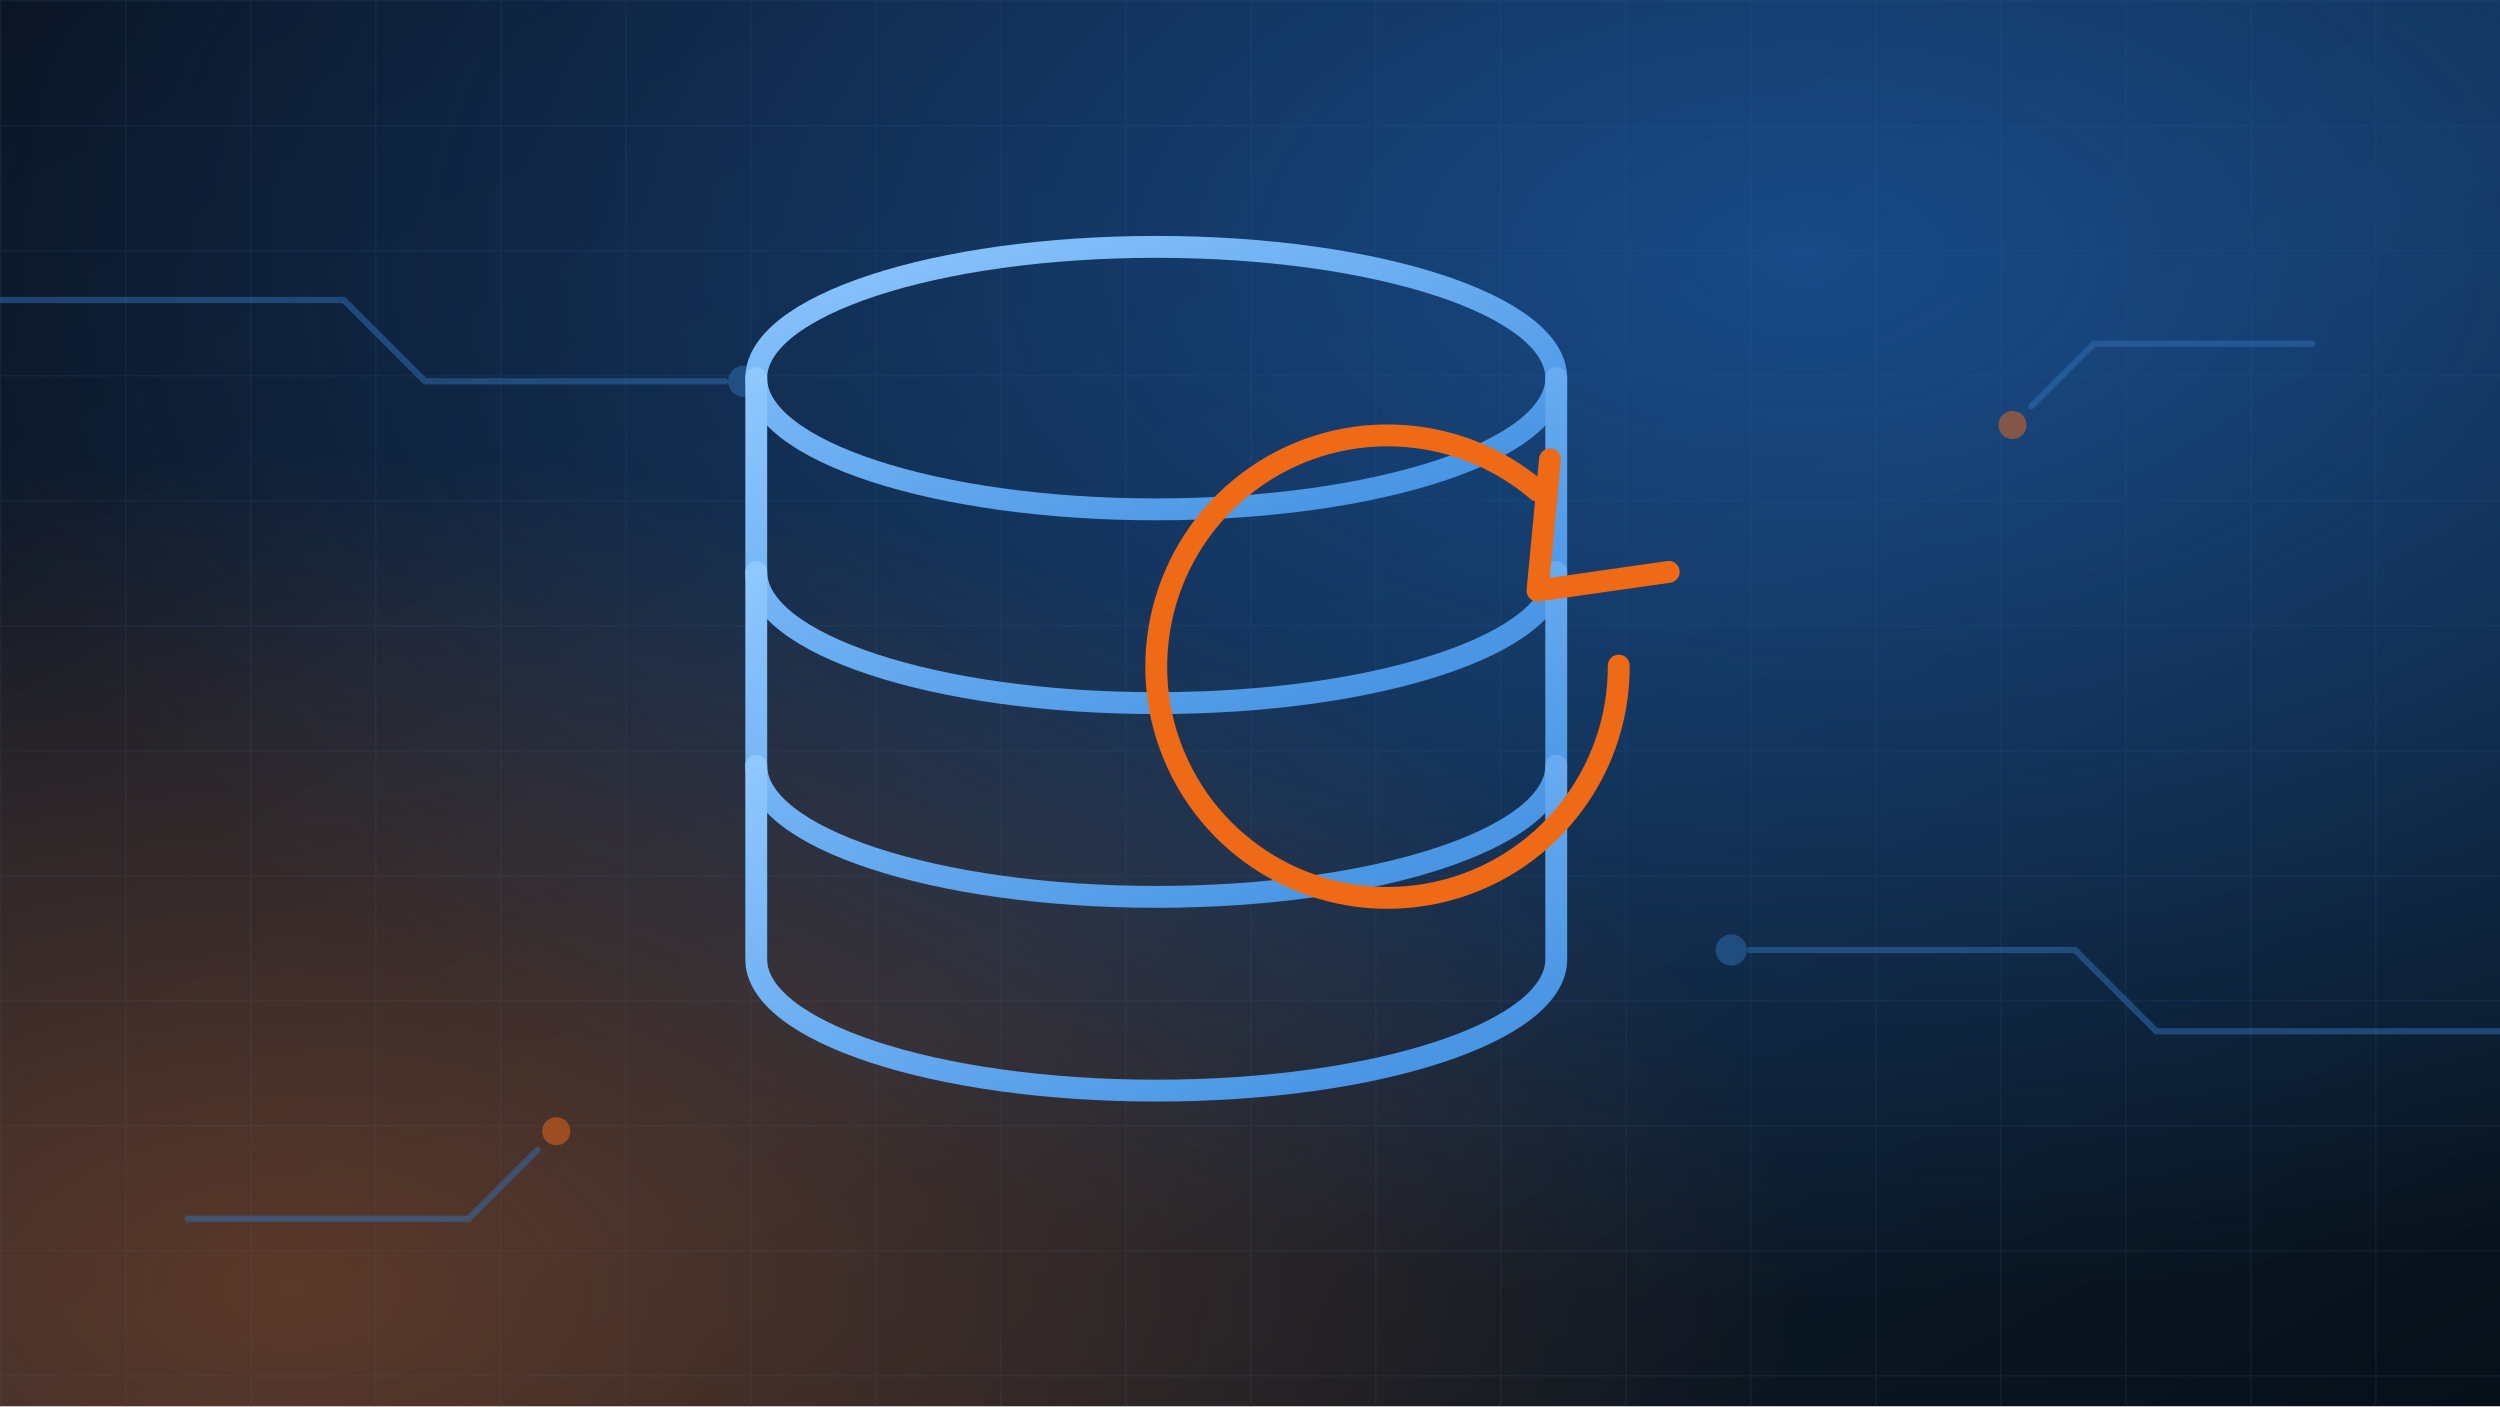
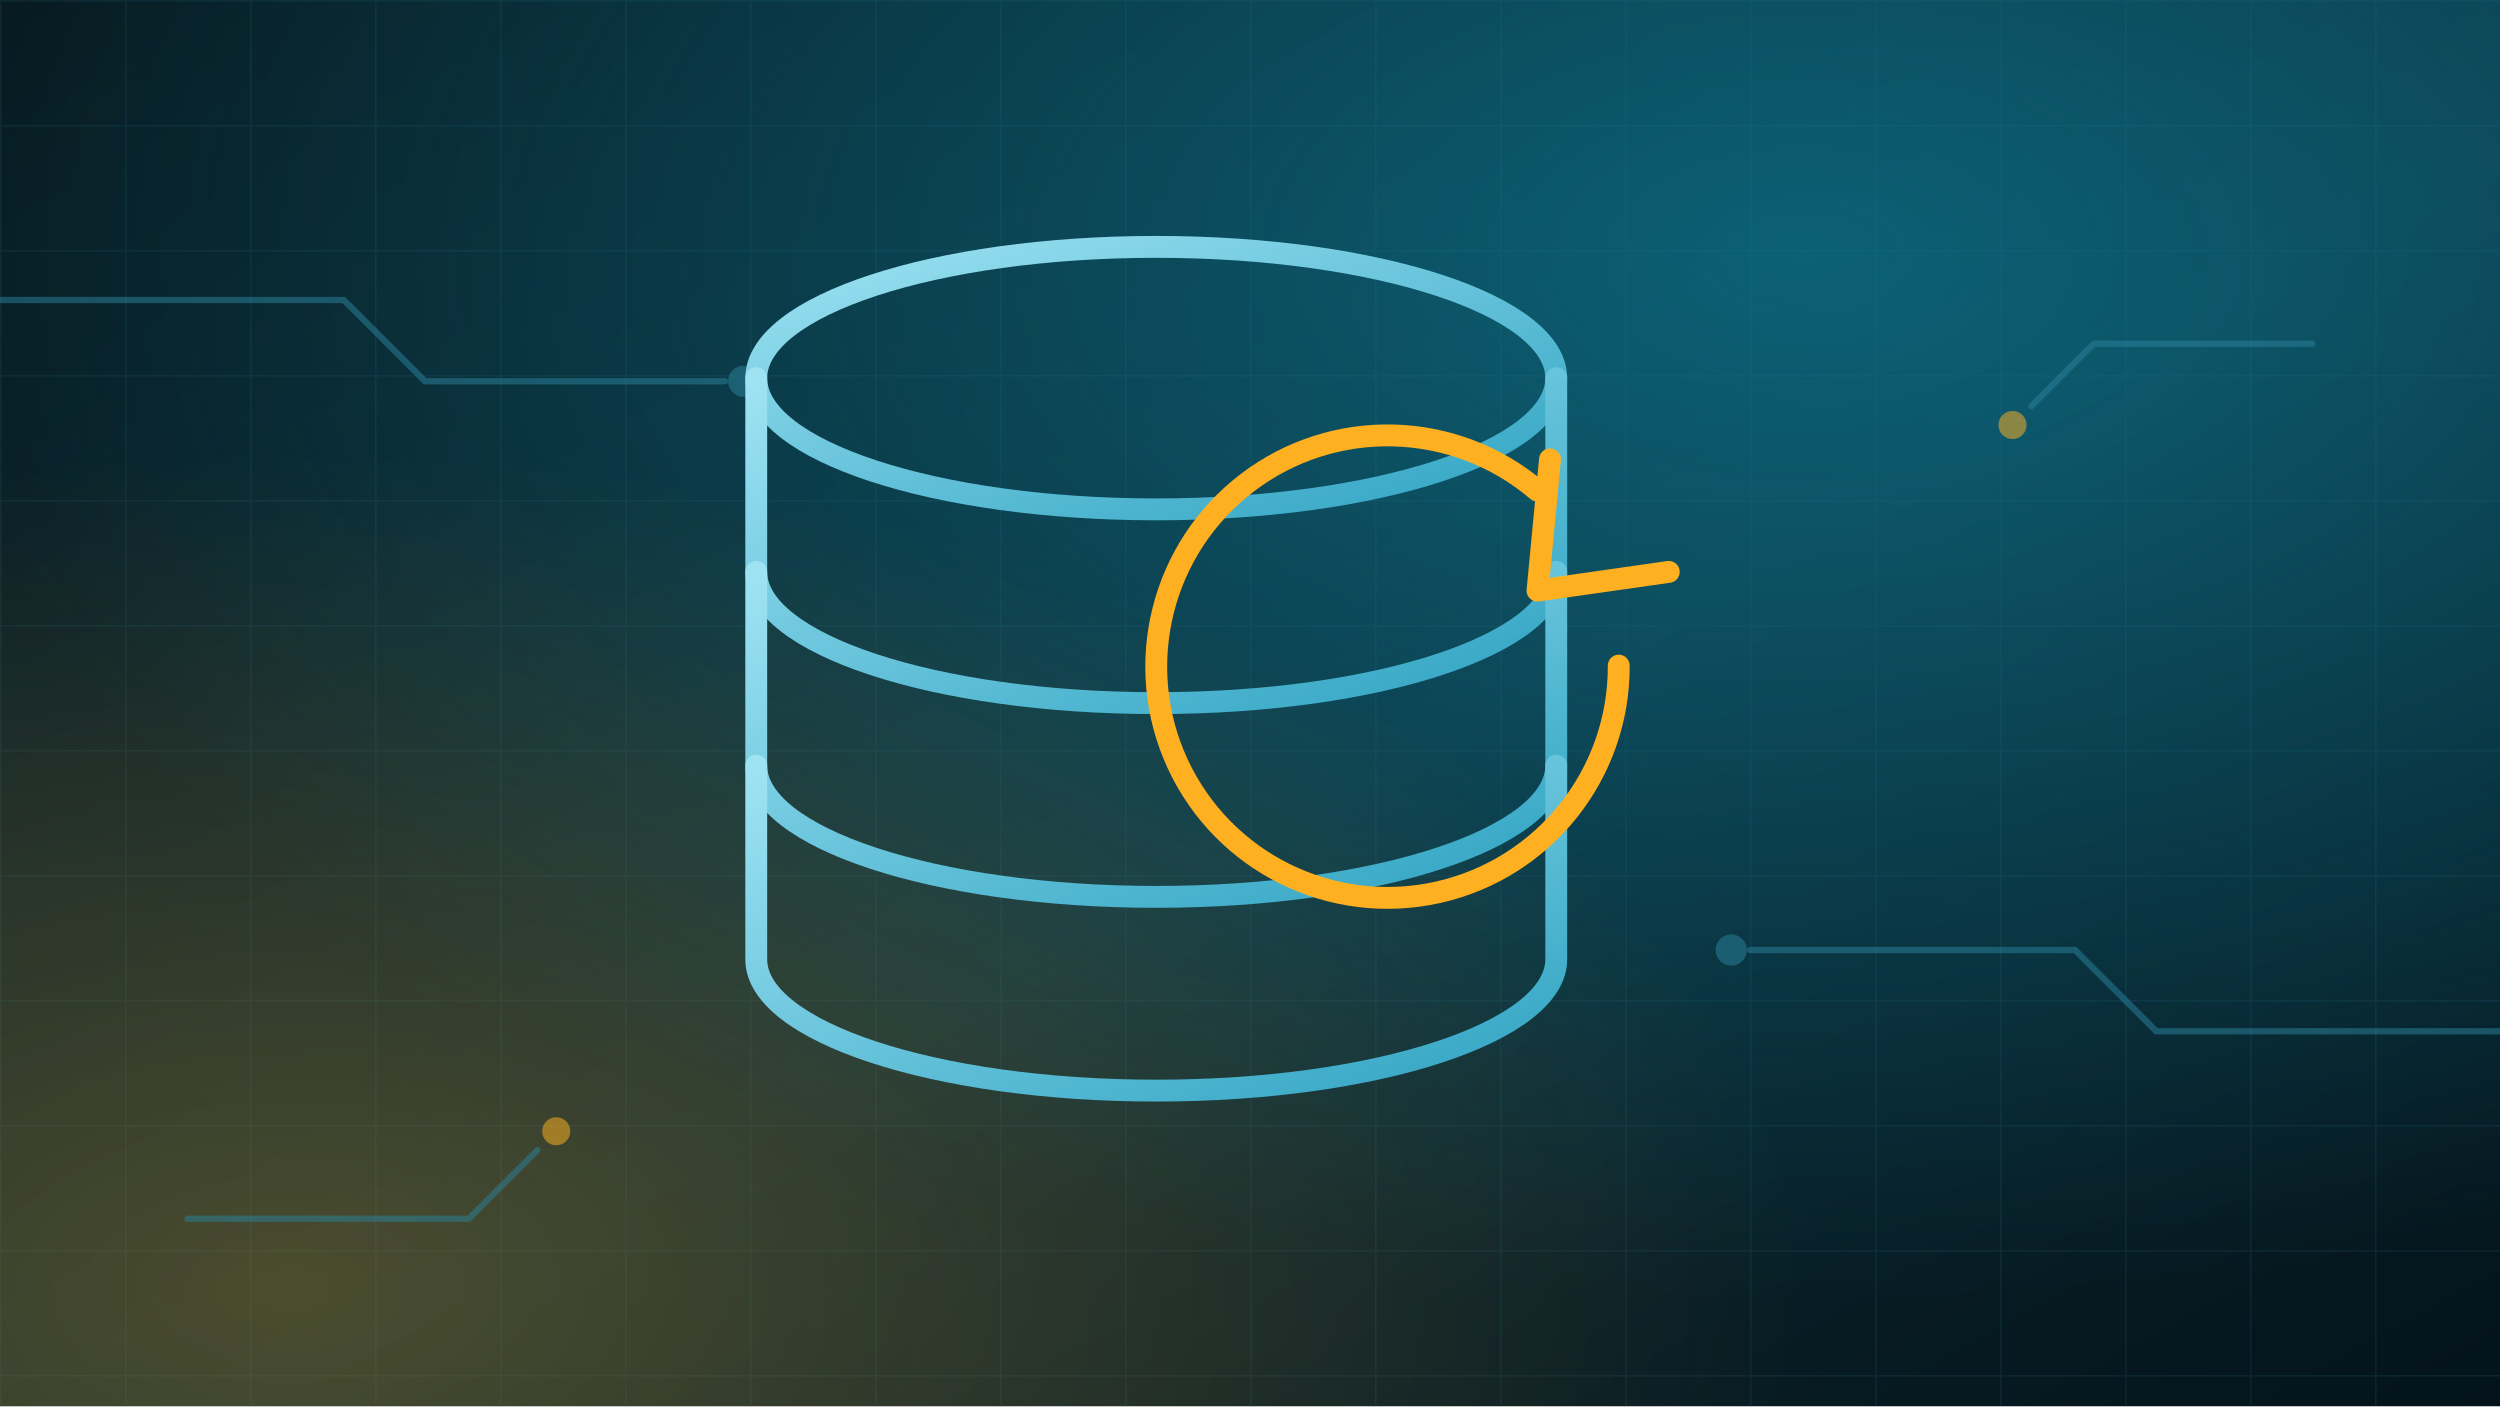
<svg xmlns="http://www.w3.org/2000/svg" viewBox="0 0 800 450" width="800" height="450" role="img" aria-hidden="true">
  <defs>
    <linearGradient id="bg" x1="0" y1="0" x2="1" y2="1">
-       <stop offset="0" stop-color="#0b1424" />
-       <stop offset="0.55" stop-color="#102033" />
-       <stop offset="1" stop-color="#071019" />
+       <stop offset="0" stop-color="#07191f" />
+       <stop offset="0.55" stop-color="#0c2a34" />
+       <stop offset="1" stop-color="#04131a" />
    </linearGradient>
    <radialGradient id="glow" cx="0.72" cy="0.18" r="0.75">
-       <stop offset="0" stop-color="#1f6fd0" stop-opacity="0.55" />
-       <stop offset="1" stop-color="#1f6fd0" stop-opacity="0" />
+       <stop offset="0" stop-color="#0d8aa8" stop-opacity="0.58" />
+       <stop offset="1" stop-color="#0d8aa8" stop-opacity="0" />
    </radialGradient>
    <radialGradient id="glow2" cx="0.12" cy="0.92" r="0.6">
-       <stop offset="0" stop-color="#ef6a16" stop-opacity="0.34" />
-       <stop offset="1" stop-color="#ef6a16" stop-opacity="0" />
+       <stop offset="0" stop-color="#ffb020" stop-opacity="0.26" />
+       <stop offset="1" stop-color="#ffb020" stop-opacity="0" />
    </radialGradient>
    <linearGradient id="stroke" x1="0" y1="0" x2="1" y2="1">
-       <stop offset="0" stop-color="#8fc7ff" />
-       <stop offset="1" stop-color="#3f8ee0" />
+       <stop offset="0" stop-color="#9fe3f3" />
+       <stop offset="1" stop-color="#2fa3c2" />
    </linearGradient>
    <pattern id="grid" width="40" height="40" patternUnits="userSpaceOnUse">
-       <path d="M40 0H0V40" fill="none" stroke="#1b3350" stroke-width="1" />
+       <path d="M40 0H0V40" fill="none" stroke="#17424f" stroke-width="1" />
    </pattern>
  </defs>
  <rect width="800" height="450" fill="url(#bg)" />
  <rect width="800" height="450" fill="url(#grid)" opacity="0.35" />
  <rect width="800" height="450" fill="url(#glow)" />
  <rect width="800" height="450" fill="url(#glow2)" />
-   <g stroke="#2f6fb5" stroke-width="2" fill="none" opacity="0.5" stroke-linecap="round">
+   <g stroke="#2a8099" stroke-width="2" fill="none" opacity="0.52" stroke-linecap="round">
    <path d="M0 96 H110 l26 26 H232" />
-     <circle cx="238" cy="122" r="5" fill="#2f6fb5" stroke="none" />
+     <circle cx="238" cy="122" r="5" fill="#2a8099" stroke="none" />
    <path d="M800 330 H690 l-26-26 H560" />
-     <circle cx="554" cy="304" r="5" fill="#2f6fb5" stroke="none" />
+     <circle cx="554" cy="304" r="5" fill="#2a8099" stroke="none" />
    <path d="M60 390 h90 l22-22" />
-     <circle cx="178" cy="362" r="4.5" fill="#ef6a16" stroke="none" />
+     <circle cx="178" cy="362" r="4.5" fill="#ffb020" stroke="none" />
    <path d="M740 110 h-70 l-20 20" />
-     <circle cx="644" cy="136" r="4.5" fill="#ef6a16" stroke="none" />
+     <circle cx="644" cy="136" r="4.5" fill="#ffb020" stroke="none" />
  </g>
  <g transform="translate(400 225)" fill="none" stroke="url(#stroke)" stroke-width="7" stroke-linecap="round" stroke-linejoin="round">
    <ellipse cx="-30" cy="-104" rx="128" ry="42" />
    <path d="M-158 -104 v62 c0 23 57 42 128 42 s128-19 128-42 v-62" />
    <path d="M-158 -42 v62 c0 23 57 42 128 42 s128-19 128-42 v-62" />
    <path d="M-158 20 v62 c0 23 57 42 128 42 s128-19 128-42 V20" />
-     <path d="M118 -12 a74 74 0 1 1-26-56" stroke="#ef6a16" stroke-width="7" />
-     <path d="M96 -78 l-4 42 42-6" stroke="#ef6a16" stroke-width="7" />
+     <path d="M118 -12 a74 74 0 1 1-26-56" stroke="#ffb020" stroke-width="7" />
+     <path d="M96 -78 l-4 42 42-6" stroke="#ffb020" stroke-width="7" />
  </g>
</svg>
